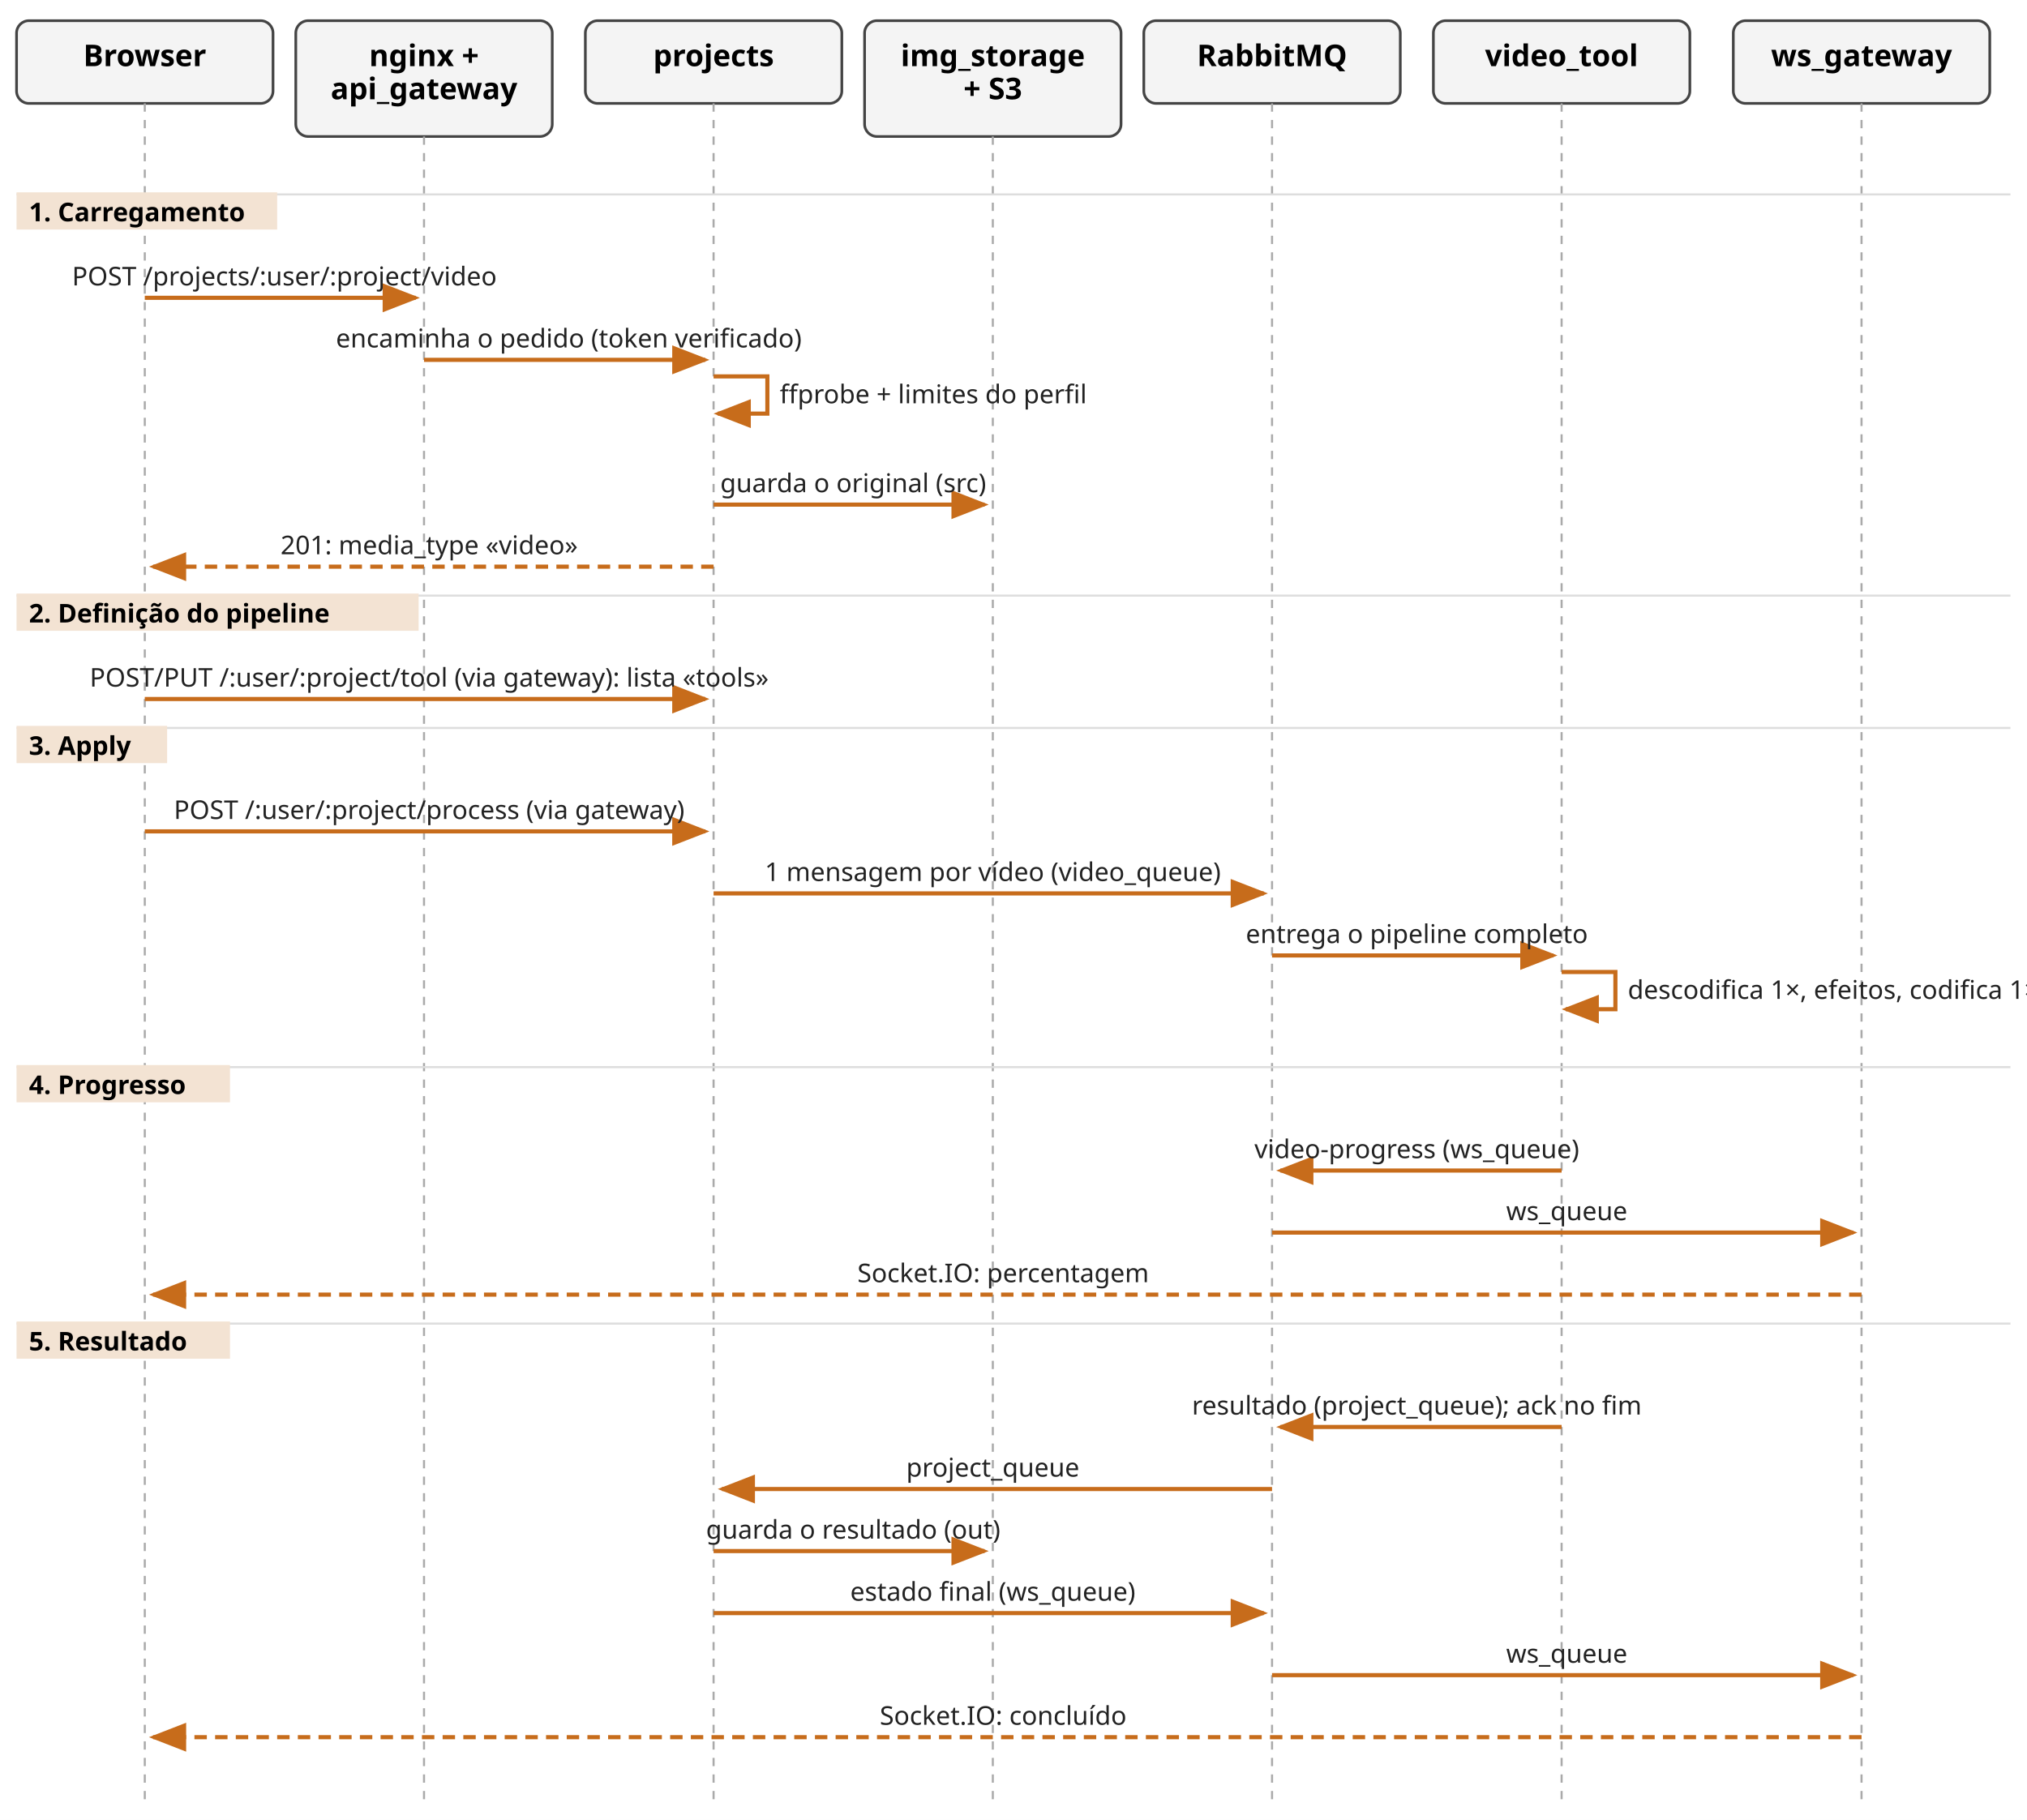
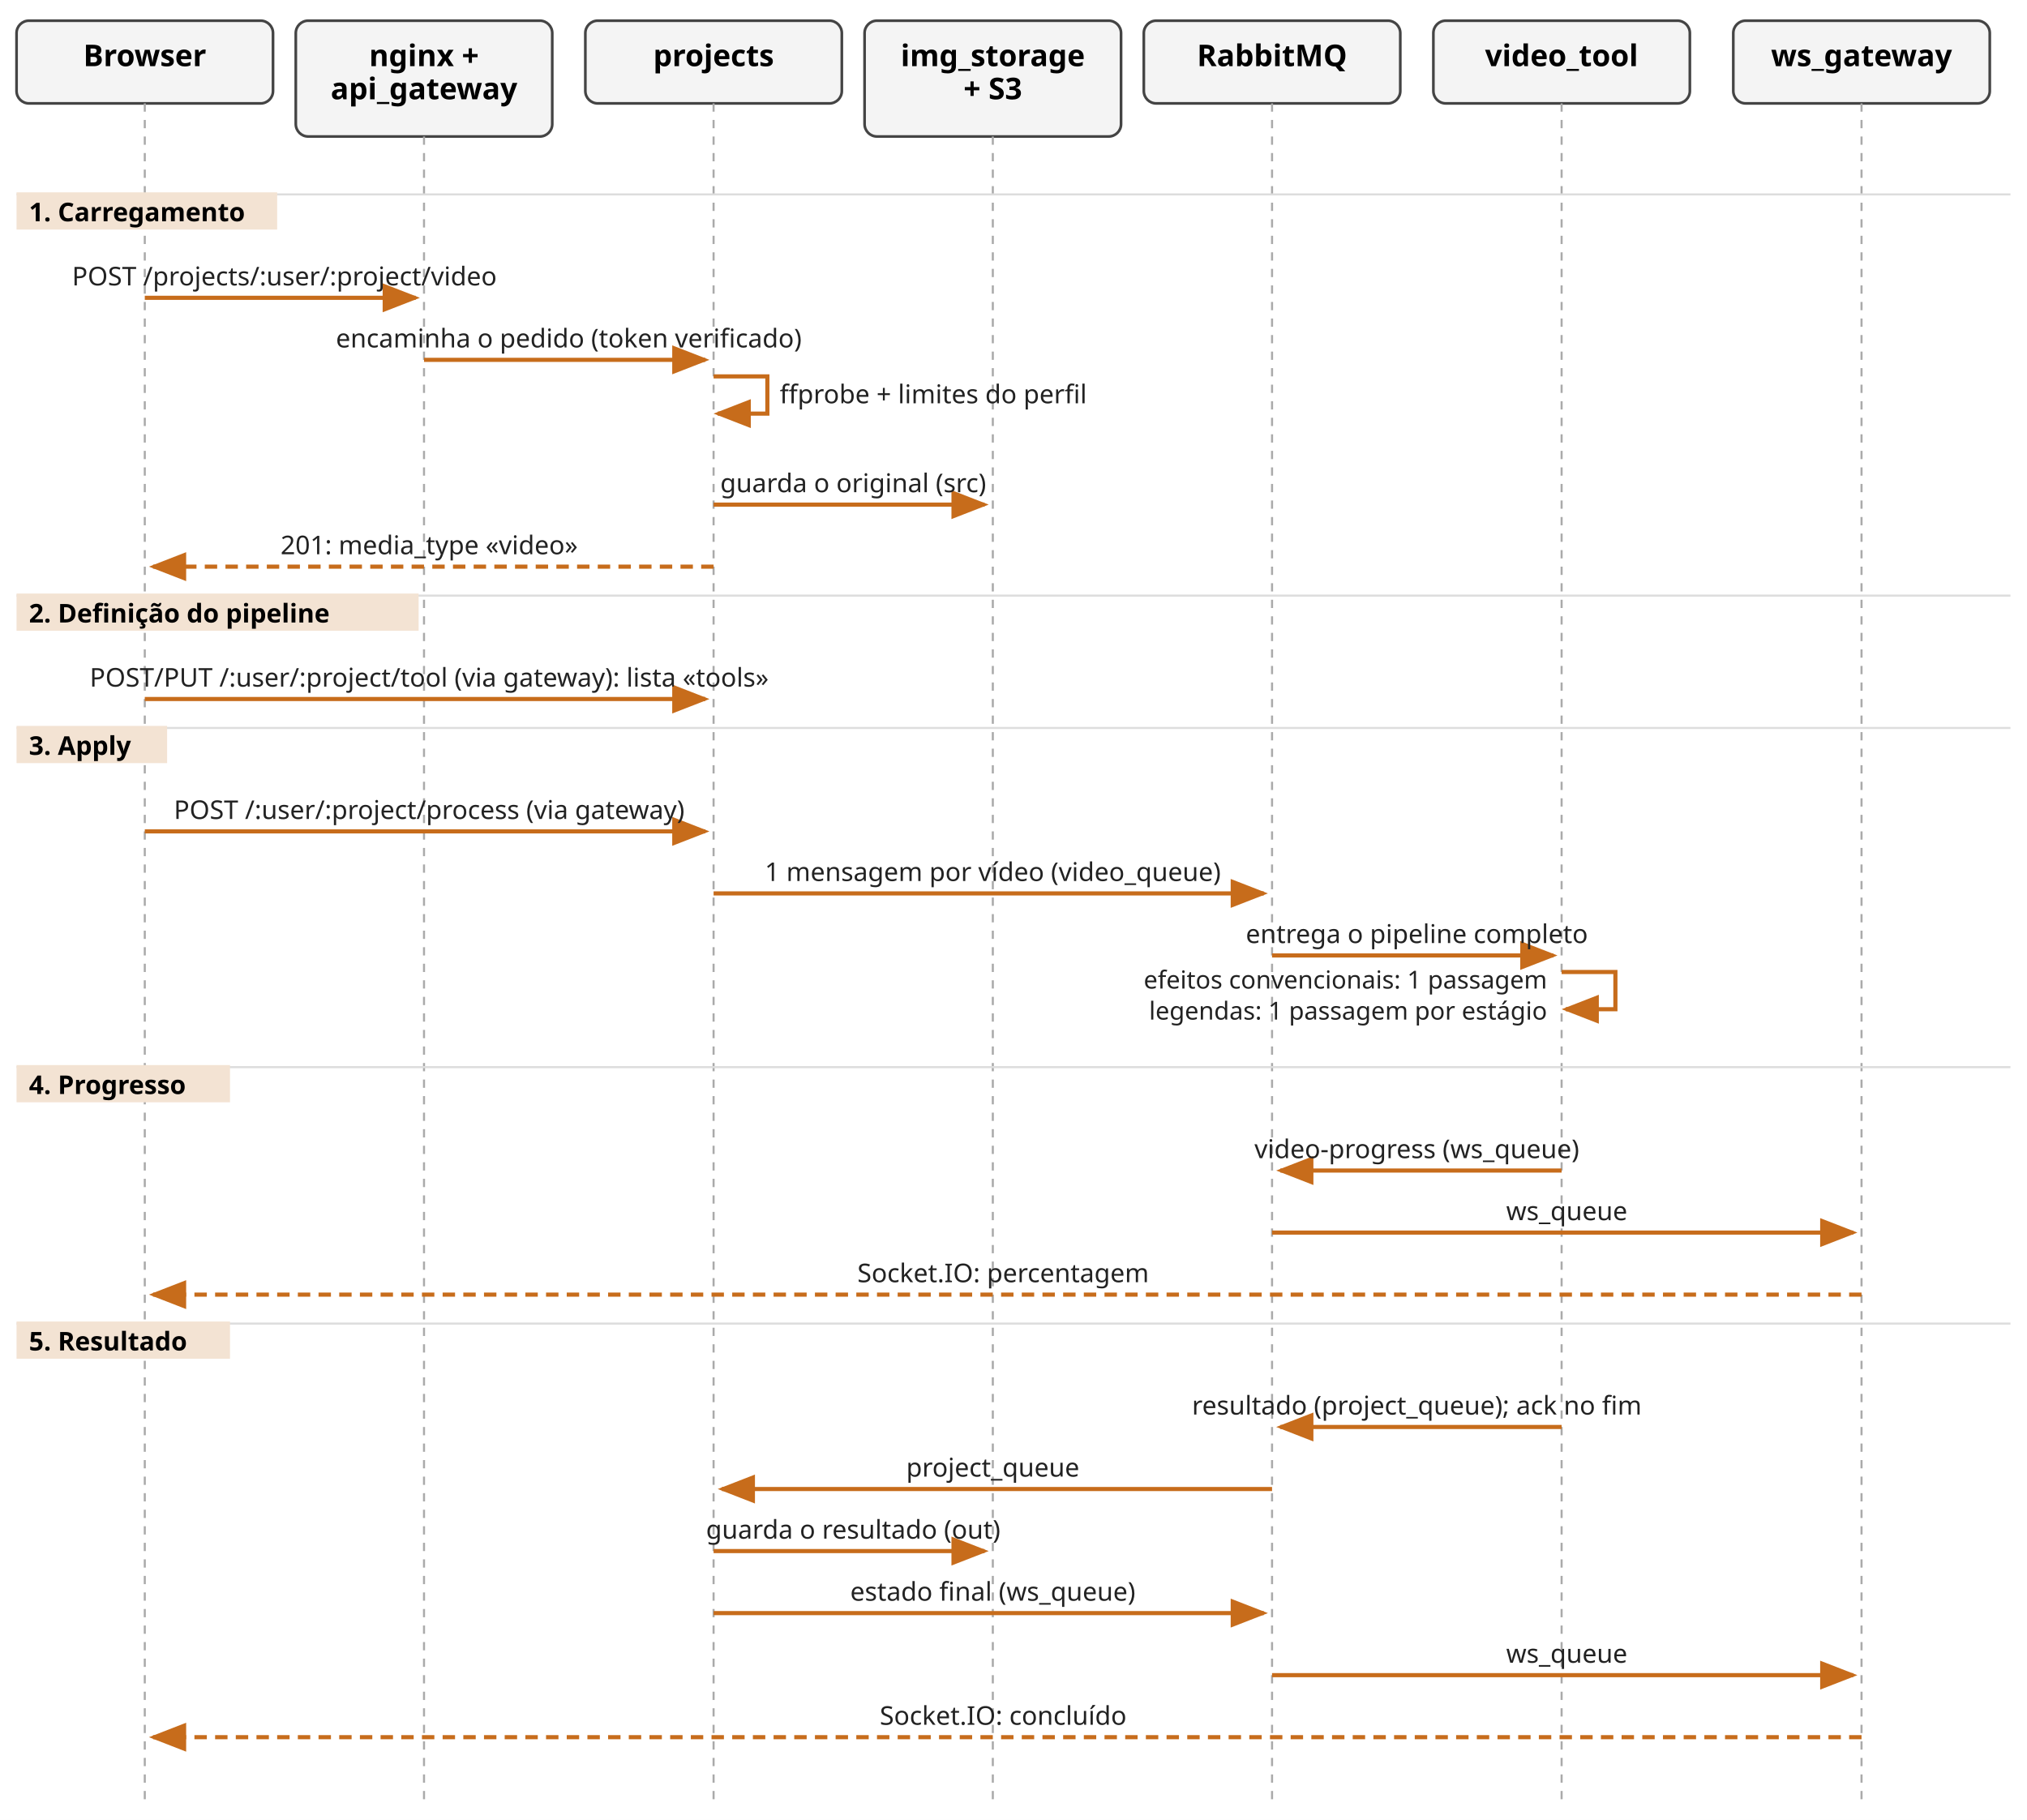
<svg xmlns="http://www.w3.org/2000/svg" width="980" height="880" viewBox="0 0 980 880" font-family="Carlito, Calibri, sans-serif">
  <defs>
    <marker id="av" markerWidth="9" markerHeight="7" refX="8" refY="3.5" orient="auto">
      <polygon points="0 0, 9 3.5, 0 7" fill="#C76C1B" />
    </marker>
    <marker id="ai" markerWidth="9" markerHeight="7" refX="8" refY="3.5" orient="auto">
      <polygon points="0 0, 9 3.5, 0 7" fill="#444" />
    </marker>
    <marker id="ao" markerWidth="9" markerHeight="7" refX="8" refY="3.5" orient="auto">
      <polygon points="0 0, 9 3.5, 0 7" fill="#999" />
    </marker>
  </defs>
  <rect width="980" height="880" fill="white" />
  <rect x="8" y="10" width="124" height="40" rx="6" fill="#F4F4F4" stroke="#444" stroke-width="1.3" />
  <text x="70" y="32" text-anchor="middle" font-weight="bold" font-size="14.5">Browser</text>
  <line x1="70" y1="50" x2="70" y2="870" stroke="#AAA" stroke-width="1" stroke-dasharray="4 4" />
  <rect x="143" y="10" width="124" height="56" rx="6" fill="#F4F4F4" stroke="#444" stroke-width="1.3" />
  <text x="205" y="32" text-anchor="middle" font-weight="bold" font-size="14.5">nginx +</text>
  <text x="205" y="48" text-anchor="middle" font-weight="bold" font-size="14.5">api_gateway</text>
  <line x1="205" y1="66" x2="205" y2="870" stroke="#AAA" stroke-width="1" stroke-dasharray="4 4" />
  <rect x="283" y="10" width="124" height="40" rx="6" fill="#F4F4F4" stroke="#444" stroke-width="1.3" />
  <text x="345" y="32" text-anchor="middle" font-weight="bold" font-size="14.5">projects</text>
  <line x1="345" y1="50" x2="345" y2="870" stroke="#AAA" stroke-width="1" stroke-dasharray="4 4" />
  <rect x="418" y="10" width="124" height="56" rx="6" fill="#F4F4F4" stroke="#444" stroke-width="1.3" />
  <text x="480" y="32" text-anchor="middle" font-weight="bold" font-size="14.5">img_storage</text>
  <text x="480" y="48" text-anchor="middle" font-weight="bold" font-size="14.5">+ S3</text>
  <line x1="480" y1="66" x2="480" y2="870" stroke="#AAA" stroke-width="1" stroke-dasharray="4 4" />
  <rect x="553" y="10" width="124" height="40" rx="6" fill="#F4F4F4" stroke="#444" stroke-width="1.3" />
  <text x="615" y="32" text-anchor="middle" font-weight="bold" font-size="14.5">RabbitMQ</text>
  <line x1="615" y1="50" x2="615" y2="870" stroke="#AAA" stroke-width="1" stroke-dasharray="4 4" />
  <rect x="693" y="10" width="124" height="40" rx="6" fill="#F4F4F4" stroke="#444" stroke-width="1.3" />
  <text x="755" y="32" text-anchor="middle" font-weight="bold" font-size="14.5">video_tool</text>
  <line x1="755" y1="50" x2="755" y2="870" stroke="#AAA" stroke-width="1" stroke-dasharray="4 4" />
  <rect x="838" y="10" width="124" height="40" rx="6" fill="#F4F4F4" stroke="#444" stroke-width="1.3" />
  <text x="900" y="32" text-anchor="middle" font-weight="bold" font-size="14.5">ws_gateway</text>
  <line x1="900" y1="50" x2="900" y2="870" stroke="#AAA" stroke-width="1" stroke-dasharray="4 4" />
  <line x1="8" y1="94" x2="972" y2="94" stroke="#DDD" stroke-width="1" />
  <rect x="8" y="93" width="126.0" height="18" fill="#F3E3D3" />
  <text x="14" y="107" font-size="12.5" font-weight="bold">1. Carregamento</text>
  <line x1="70" y1="144" x2="201" y2="144" stroke="#C76C1B" stroke-width="2" marker-end="url(#av)" />
  <text x="137.5" y="138" text-anchor="middle" font-size="12.5" fill="#222">POST /projects/:user/:project/video</text>
  <line x1="205" y1="174" x2="341" y2="174" stroke="#C76C1B" stroke-width="2" marker-end="url(#av)" />
  <text x="275.0" y="168" text-anchor="middle" font-size="12.5" fill="#222">encaminha o pedido (token verificado)</text>
  <path d="M345,182 h26 v18 h-24" fill="none" stroke="#C76C1B" stroke-width="2" marker-end="url(#av)" />
  <text x="377" y="195" font-size="12.5" fill="#222">ffprobe + limites do perfil</text>
  <line x1="345" y1="244" x2="476" y2="244" stroke="#C76C1B" stroke-width="2" marker-end="url(#av)" />
  <text x="412.5" y="238" text-anchor="middle" font-size="12.5" fill="#222">guarda o original (src)</text>
  <line x1="345" y1="274" x2="74" y2="274" stroke="#C76C1B" stroke-width="2" stroke-dasharray="6 4" marker-end="url(#av)" />
  <text x="207.5" y="268" text-anchor="middle" font-size="12.5" fill="#222">201: media_type «video»</text>
  <line x1="8" y1="288" x2="972" y2="288" stroke="#DDD" stroke-width="1" />
  <rect x="8" y="287" width="194.4" height="18" fill="#F3E3D3" />
  <text x="14" y="301" font-size="12.5" font-weight="bold">2. Definição do pipeline</text>
  <line x1="70" y1="338" x2="341" y2="338" stroke="#C76C1B" stroke-width="2" marker-end="url(#av)" />
  <text x="207.5" y="332" text-anchor="middle" font-size="12.5" fill="#222">POST/PUT /:user/:project/tool (via gateway): lista «tools»</text>
  <line x1="8" y1="352" x2="972" y2="352" stroke="#DDD" stroke-width="1" />
  <rect x="8" y="351" width="72.8" height="18" fill="#F3E3D3" />
  <text x="14" y="365" font-size="12.5" font-weight="bold">3. Apply</text>
  <line x1="70" y1="402" x2="341" y2="402" stroke="#C76C1B" stroke-width="2" marker-end="url(#av)" />
  <text x="207.5" y="396" text-anchor="middle" font-size="12.5" fill="#222">POST /:user/:project/process (via gateway)</text>
  <line x1="345" y1="432" x2="611" y2="432" stroke="#C76C1B" stroke-width="2" marker-end="url(#av)" />
  <text x="480.0" y="426" text-anchor="middle" font-size="12.5" fill="#222">1 mensagem por vídeo (video_queue)</text>
  <line x1="615" y1="462" x2="751" y2="462" stroke="#C76C1B" stroke-width="2" marker-end="url(#av)" />
  <text x="685.0" y="456" text-anchor="middle" font-size="12.5" fill="#222">entrega o pipeline completo</text>
  <path d="M755,470 h26 v18 h-24" fill="none" stroke="#C76C1B" stroke-width="2" marker-end="url(#av)" />
-   <text x="787" y="483" font-size="12.5" fill="#222">descodifica 1×, efeitos, codifica 1×</text>
+   <text x="748" y="478" text-anchor="end" font-size="12" fill="#222">efeitos convencionais: 1 passagem</text>
+   <text x="748" y="493" text-anchor="end" font-size="12" fill="#222">legendas: 1 passagem por estágio</text>
  <line x1="8" y1="516" x2="972" y2="516" stroke="#DDD" stroke-width="1" />
  <rect x="8" y="515" width="103.2" height="18" fill="#F3E3D3" />
  <text x="14" y="529" font-size="12.5" font-weight="bold">4. Progresso</text>
  <line x1="755" y1="566" x2="619" y2="566" stroke="#C76C1B" stroke-width="2" marker-end="url(#av)" />
  <text x="685.0" y="560" text-anchor="middle" font-size="12.5" fill="#222">video-progress (ws_queue)</text>
  <line x1="615" y1="596" x2="896" y2="596" stroke="#C76C1B" stroke-width="2" marker-end="url(#av)" />
  <text x="757.5" y="590" text-anchor="middle" font-size="12.5" fill="#222">ws_queue</text>
  <line x1="900" y1="626" x2="74" y2="626" stroke="#C76C1B" stroke-width="2" stroke-dasharray="6 4" marker-end="url(#av)" />
  <text x="485.0" y="620" text-anchor="middle" font-size="12.5" fill="#222">Socket.IO: percentagem</text>
  <line x1="8" y1="640" x2="972" y2="640" stroke="#DDD" stroke-width="1" />
  <rect x="8" y="639" width="103.2" height="18" fill="#F3E3D3" />
  <text x="14" y="653" font-size="12.5" font-weight="bold">5. Resultado</text>
  <line x1="755" y1="690" x2="619" y2="690" stroke="#C76C1B" stroke-width="2" marker-end="url(#av)" />
  <text x="685.0" y="684" text-anchor="middle" font-size="12.5" fill="#222">resultado (project_queue); ack no fim</text>
  <line x1="615" y1="720" x2="349" y2="720" stroke="#C76C1B" stroke-width="2" marker-end="url(#av)" />
  <text x="480.0" y="714" text-anchor="middle" font-size="12.5" fill="#222">project_queue</text>
  <line x1="345" y1="750" x2="476" y2="750" stroke="#C76C1B" stroke-width="2" marker-end="url(#av)" />
  <text x="412.5" y="744" text-anchor="middle" font-size="12.5" fill="#222">guarda o resultado (out)</text>
  <line x1="345" y1="780" x2="611" y2="780" stroke="#C76C1B" stroke-width="2" marker-end="url(#av)" />
  <text x="480.0" y="774" text-anchor="middle" font-size="12.5" fill="#222">estado final (ws_queue)</text>
  <line x1="615" y1="810" x2="896" y2="810" stroke="#C76C1B" stroke-width="2" marker-end="url(#av)" />
  <text x="757.5" y="804" text-anchor="middle" font-size="12.5" fill="#222">ws_queue</text>
  <line x1="900" y1="840" x2="74" y2="840" stroke="#C76C1B" stroke-width="2" stroke-dasharray="6 4" marker-end="url(#av)" />
  <text x="485.0" y="834" text-anchor="middle" font-size="12.5" fill="#222">Socket.IO: concluído</text>
</svg>
